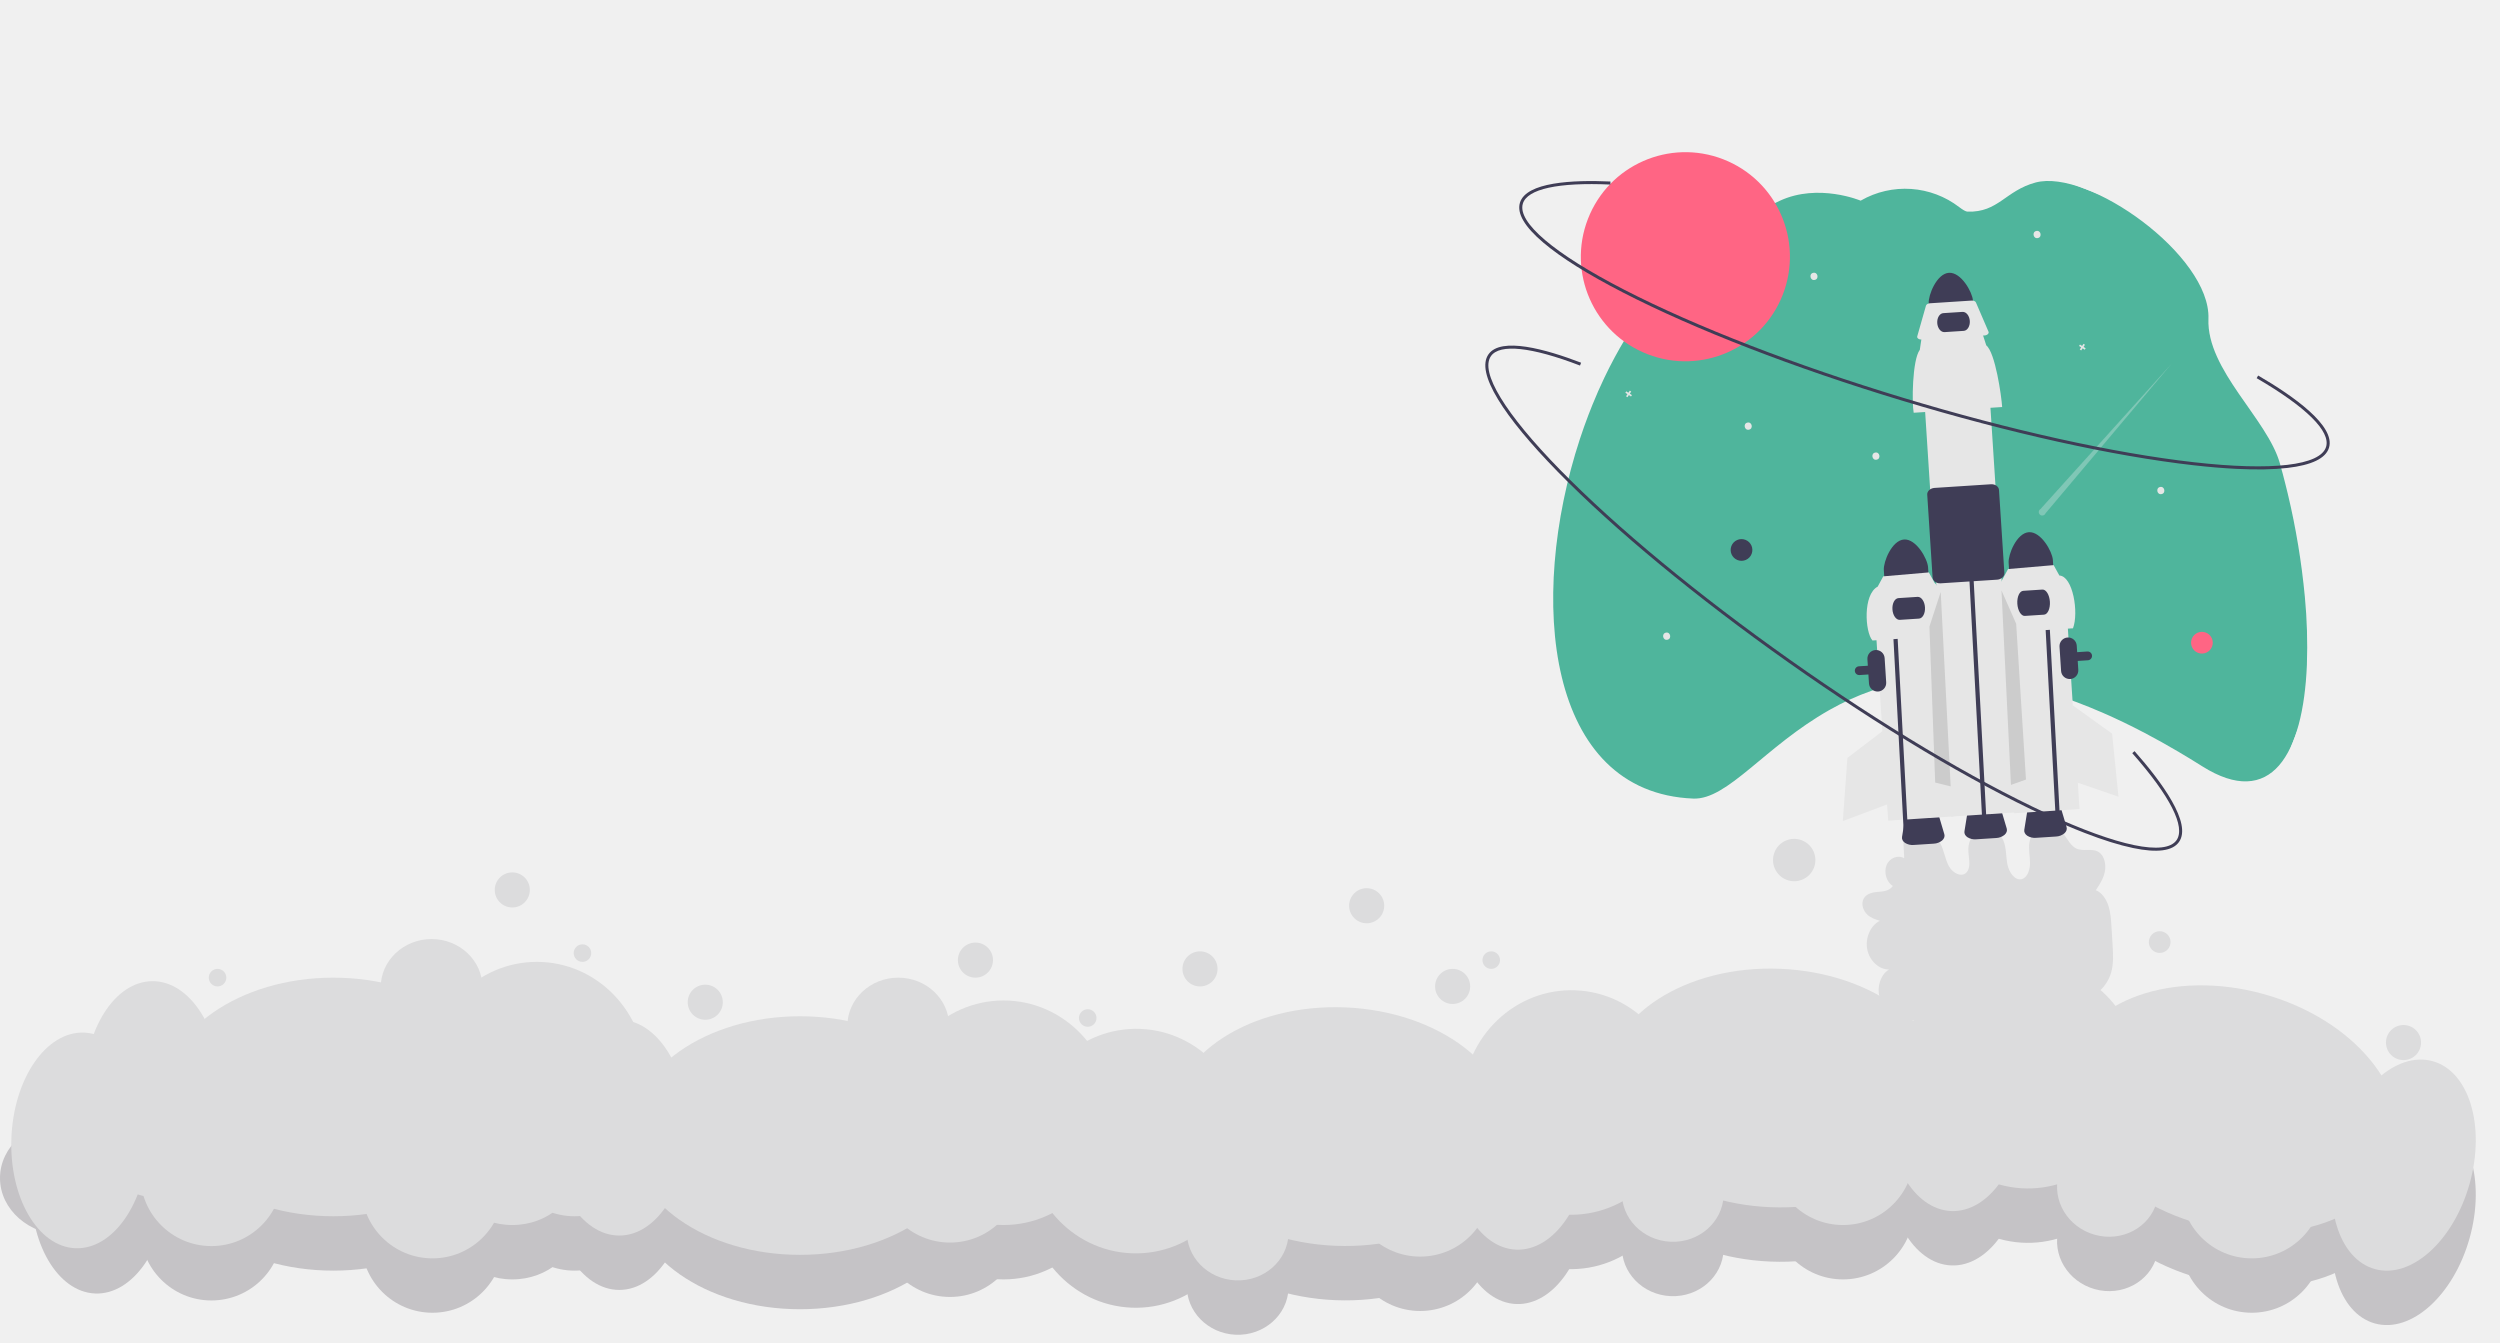
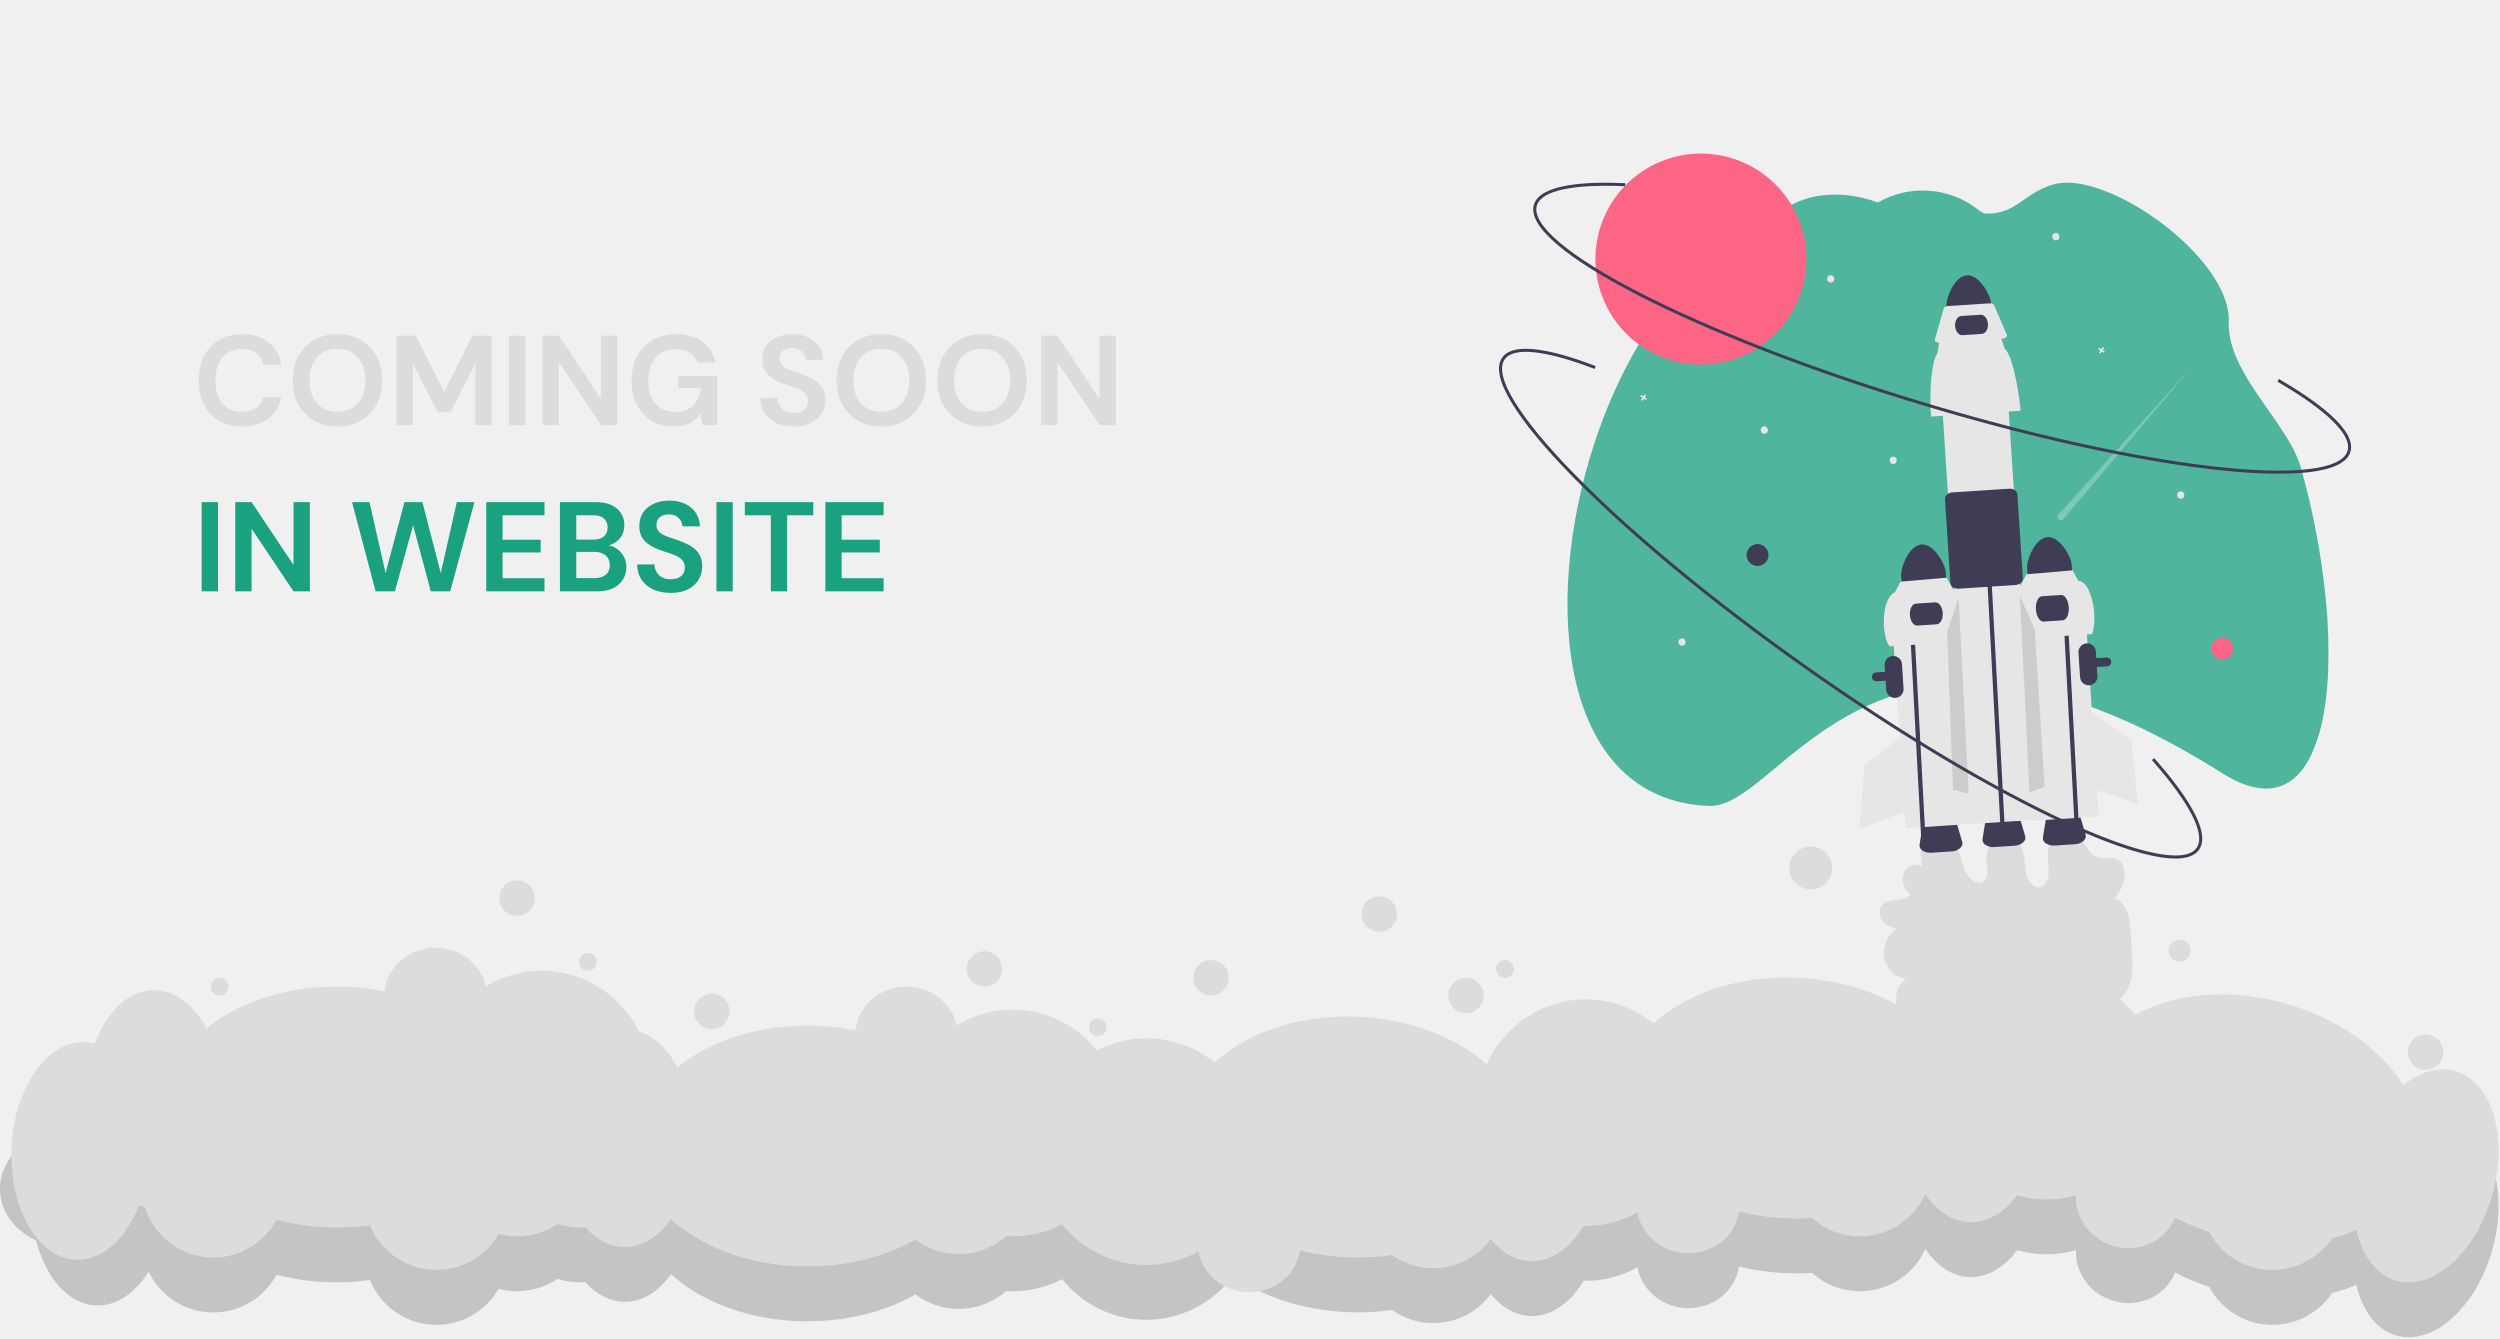
- <svg xmlns="http://www.w3.org/2000/svg" width="1425" height="765" viewBox="0 0 1425 765" fill="none">
-   <g clip-path="url(#clip0_115_3)">
-     <path d="M1084.79 476.898L1085.4 489.2C1081.83 487.119 1077.04 488.993 1075.34 493.132C1073.64 497.27 1075.35 502.924 1078.92 504.993C1076.93 507.948 1073.24 508.158 1070.01 508.41C1066.79 508.662 1063.01 509.693 1061.87 513.221C1060.96 516.054 1062.3 519.388 1064.35 521.315C1066.4 523.243 1069.01 524.082 1071.54 524.873C1066.29 527.329 1063.08 534.527 1064.31 541.065C1065.54 547.603 1071.08 552.736 1076.77 552.612C1071.63 555.576 1069.32 563.758 1071.89 569.873C1074.49 576.037 1080.6 578.909 1086.27 580.568C1100.7 584.813 1116.07 584.705 1130.45 580.258C1135.94 578.553 1141.38 576.152 1145.76 571.966C1150.14 567.779 1153.36 561.576 1153.39 554.889C1151.16 562.415 1156.23 571.009 1162.67 573.88C1169.11 576.752 1176.27 575.279 1182.78 572.952C1191.44 569.859 1200.49 564.325 1203.37 554.278C1204.79 549.305 1204.49 543.872 1204.17 538.599L1203.55 528.377C1203.3 524.25 1203.03 520.05 1201.75 516.171C1200.47 512.291 1197.99 508.71 1194.62 507.425C1196.75 504.207 1198.94 500.86 1199.75 496.873C1200.55 492.887 1199.58 488.059 1196.57 485.881C1192.72 483.107 1187.57 485.646 1183.42 483.605C1179.42 481.641 1177.61 476.162 1174.23 472.958C1172.86 471.6 1171.12 470.674 1169.22 470.291C1167.33 469.909 1165.36 470.088 1163.57 470.806C1160.06 472.303 1157.36 476.091 1156.73 480.421C1156.18 484.213 1157.12 488.111 1157.11 491.97C1157.1 495.83 1155.62 500.225 1152.43 501.095C1148.57 502.145 1145.18 497.363 1144.25 492.811C1143.33 488.259 1143.7 483.326 1141.93 479.113C1139.84 474.141 1134.7 471.17 1130.12 472.29C1125.55 473.411 1121.98 478.514 1121.94 484.009C1121.9 488.503 1123.75 493.785 1121.14 497.017C1118.39 500.433 1113.13 497.824 1110.91 493.792C1108.7 489.76 1108.13 484.762 1105.97 480.684C1103.79 476.543 1099.97 473.617 1095.88 472.951C1093.79 472.651 1091.66 472.883 1089.68 473.625C1087.7 474.367 1085.94 475.594 1084.57 477.195" fill="#DCDCDD" />
-     <path d="M1171.94 476.823L1160.49 477.565C1158.75 477.719 1157.01 477.3 1155.53 476.371C1154.25 475.491 1153.64 474.26 1153.84 472.993L1155.68 461.571C1156.02 459.416 1158.58 457.702 1161.77 457.496L1168.09 457.086C1171.27 456.88 1174.03 458.25 1174.65 460.342L1177.95 471.433C1178.31 472.663 1177.86 473.963 1176.7 475.001C1175.36 476.112 1173.68 476.752 1171.94 476.823V476.823Z" fill="#3F3D56" />
-     <path opacity="0.75" d="M946.778 165.099C965.594 143.671 988.676 126.41 1014.55 114.419C1036.49 104.252 1060.57 114.378 1060.57 114.378L1060.78 114.26C1069.44 109.308 1079.38 107.026 1089.33 107.7C1099.29 108.373 1108.82 111.972 1116.74 118.044C1118.8 119.611 1120.47 120.6 1121.44 120.633C1139.02 121.225 1143.04 108.712 1160.22 104.045C1190.31 95.873 1260.2 145.75 1258.81 181.742C1257.69 210.912 1292.41 238.746 1299.55 264.166C1300.67 268.14 1301.73 272.134 1302.73 276.146C1303.21 278.014 1303.67 279.888 1304.11 281.769C1308.69 301.006 1311.92 320.541 1313.77 340.231C1315 353.102 1315.38 366.041 1314.93 378.963C1312.84 430.027 1294.53 461.565 1255.24 436.762C1250.59 433.823 1246.02 431.035 1241.53 428.398C1235.04 424.572 1228.7 421.042 1222.53 417.808C1214.23 413.446 1206.21 409.589 1198.49 406.236C1195.89 405.106 1193.33 404.029 1190.8 403.007C1153.44 387.899 1122.82 384.151 1097.33 386.886C1093.01 387.345 1088.84 387.985 1084.81 388.805C1078.67 390.04 1072.62 391.697 1066.7 393.764C1058.51 396.654 1050.58 400.263 1043.02 404.549L1042.6 404.785C1005.98 425.522 984.748 455.979 965.177 455.193C881.513 451.841 870.448 341.939 900.516 250.308C902.03 245.69 903.648 241.127 905.369 236.62C906.135 234.604 906.923 232.602 907.734 230.616C909.836 225.428 912.078 220.334 914.452 215.363C915.356 213.461 916.279 211.578 917.221 209.714C918.241 207.707 919.275 205.718 920.339 203.757C928.09 189.36 936.964 176.245 946.778 165.099Z" fill="#19A180" />
+ <svg xmlns="http://www.w3.org/2000/svg" width="1412" height="756" viewBox="0 0 1412 756" fill="none">
+   <g clip-path="url(#clip0_0_1)">
+     <path d="M1084.79 476.898L1085.4 489.2C1081.83 487.119 1077.04 488.993 1075.34 493.132C1073.64 497.27 1075.35 502.925 1078.92 504.993C1076.93 507.948 1073.24 508.158 1070.01 508.41C1066.79 508.662 1063.01 509.693 1061.87 513.221C1060.96 516.054 1062.3 519.388 1064.35 521.315C1066.4 523.243 1069.01 524.082 1071.54 524.873C1066.29 527.329 1063.08 534.527 1064.31 541.065C1065.54 547.603 1071.08 552.736 1076.77 552.612C1071.63 555.576 1069.32 563.758 1071.89 569.873C1074.49 576.037 1080.6 578.909 1086.27 580.568C1100.7 584.813 1116.07 584.706 1130.45 580.258C1135.94 578.553 1141.38 576.152 1145.76 571.966C1150.14 567.779 1153.36 561.576 1153.39 554.889C1151.16 562.415 1156.23 571.009 1162.67 573.88C1169.11 576.752 1176.27 575.279 1182.78 572.953C1191.44 569.859 1200.49 564.325 1203.37 554.279C1204.79 549.305 1204.49 543.872 1204.17 538.599L1203.55 528.377C1203.3 524.25 1203.03 520.05 1201.75 516.171C1200.47 512.291 1197.99 508.71 1194.62 507.425C1196.75 504.208 1198.94 500.86 1199.75 496.874C1200.55 492.887 1199.58 488.06 1196.57 485.881C1192.72 483.107 1187.57 485.646 1183.42 483.605C1179.42 481.641 1177.61 476.162 1174.23 472.958C1172.86 471.6 1171.12 470.674 1169.22 470.291C1167.33 469.909 1165.36 470.088 1163.57 470.806C1160.06 472.303 1157.36 476.092 1156.73 480.421C1156.18 484.213 1157.12 488.111 1157.11 491.97C1157.1 495.83 1155.62 500.225 1152.43 501.095C1148.57 502.145 1145.18 497.363 1144.25 492.811C1143.33 488.259 1143.7 483.326 1141.93 479.113C1139.84 474.141 1134.7 471.17 1130.12 472.29C1125.55 473.411 1121.98 478.514 1121.94 484.009C1121.9 488.503 1123.75 493.785 1121.14 497.017C1118.39 500.433 1113.13 497.824 1110.91 493.792C1108.7 489.761 1108.13 484.763 1105.97 480.684C1103.79 476.543 1099.97 473.618 1095.88 472.951C1093.79 472.651 1091.66 472.883 1089.68 473.625C1087.7 474.367 1085.94 475.594 1084.57 477.195" fill="#DCDCDD" />
+     <path d="M1171.94 476.823L1160.49 477.564C1158.75 477.719 1157.01 477.299 1155.53 476.371C1154.25 475.491 1153.64 474.26 1153.84 472.993L1155.68 461.571C1156.02 459.416 1158.58 457.702 1161.77 457.496L1168.09 457.086C1171.27 456.88 1174.03 458.25 1174.65 460.342L1177.95 471.433C1178.31 472.663 1177.86 473.963 1176.7 475C1175.36 476.112 1173.68 476.752 1171.94 476.823V476.823Z" fill="#3F3D56" />
+     <path opacity="0.75" d="M946.778 165.099C965.594 143.671 988.677 126.41 1014.55 114.419C1036.49 104.252 1060.57 114.378 1060.57 114.378L1060.78 114.26C1069.44 109.308 1079.38 107.026 1089.33 107.7C1099.29 108.373 1108.82 111.972 1116.74 118.044C1118.8 119.611 1120.47 120.6 1121.44 120.633C1139.02 121.225 1143.04 108.712 1160.22 104.045C1190.31 95.873 1260.2 145.75 1258.81 181.742C1257.69 210.912 1292.41 238.746 1299.55 264.166C1300.67 268.14 1301.73 272.134 1302.73 276.146C1303.21 278.014 1303.67 279.888 1304.11 281.769C1308.69 301.006 1311.92 320.541 1313.77 340.231C1315 353.102 1315.38 366.041 1314.93 378.963C1312.84 430.027 1294.53 461.565 1255.24 436.762C1250.59 433.823 1246.02 431.035 1241.53 428.398C1235.04 424.572 1228.7 421.042 1222.53 417.808C1214.23 413.446 1206.21 409.589 1198.49 406.236C1195.89 405.106 1193.33 404.029 1190.8 403.007C1153.44 387.899 1122.82 384.151 1097.33 386.886C1093.01 387.345 1088.84 387.985 1084.81 388.805C1078.67 390.04 1072.62 391.697 1066.7 393.764C1058.51 396.654 1050.58 400.263 1043.02 404.549L1042.6 404.785C1005.98 425.522 984.748 455.979 965.177 455.193C881.513 451.841 870.448 341.939 900.516 250.308C902.03 245.69 903.648 241.127 905.369 236.62C906.135 234.604 906.923 232.602 907.734 230.616C909.836 225.428 912.079 220.334 914.452 215.363C915.356 213.461 916.279 211.578 917.221 209.714C918.241 207.707 919.275 205.718 920.339 203.757C928.09 189.36 936.964 176.245 946.778 165.099Z" fill="#19A180" />
    <path d="M1156.45 303.347C1149.49 303.803 1144.61 316.064 1144.92 320.767L1145.47 329.281L1170.68 327.649L1170.13 319.135C1169.82 314.432 1163.41 302.902 1156.45 303.347Z" fill="#3F3D56" />
-     <path d="M1058.85 384.62C1058.47 384.474 1058.13 384.239 1057.87 383.936C1057.6 383.633 1057.41 383.27 1057.32 382.879C1057.22 382.487 1057.22 382.078 1057.32 381.687C1057.41 381.295 1057.6 380.932 1057.87 380.629C1058.09 380.381 1058.35 380.179 1058.64 380.033C1058.94 379.888 1059.26 379.803 1059.59 379.783L1189.79 371.354C1190.12 371.332 1190.45 371.376 1190.76 371.482C1191.07 371.588 1191.36 371.754 1191.61 371.971C1191.85 372.188 1192.06 372.452 1192.2 372.747C1192.35 373.042 1192.43 373.363 1192.45 373.691C1192.5 374.354 1192.27 375.007 1191.83 375.506C1191.4 376.005 1190.78 376.309 1190.12 376.353L1190.11 376.353L1059.91 384.782C1059.55 384.807 1059.18 384.751 1058.85 384.62V384.62Z" fill="#3F3D56" />
+     <path d="M1058.85 384.62C1058.47 384.474 1058.13 384.239 1057.87 383.936C1057.6 383.633 1057.41 383.271 1057.32 382.879C1057.22 382.487 1057.22 382.078 1057.32 381.687C1057.41 381.295 1057.6 380.932 1057.87 380.629C1058.09 380.381 1058.35 380.179 1058.64 380.034C1058.94 379.888 1059.26 379.803 1059.59 379.783L1189.79 371.354C1190.12 371.332 1190.45 371.376 1190.76 371.482C1191.07 371.588 1191.36 371.754 1191.61 371.971C1191.85 372.188 1192.06 372.452 1192.2 372.747C1192.35 373.042 1192.43 373.363 1192.45 373.691C1192.5 374.354 1192.27 375.007 1191.83 375.506C1191.4 376.005 1190.78 376.31 1190.12 376.353L1190.11 376.353L1059.91 384.782C1059.55 384.807 1059.18 384.751 1058.85 384.62V384.62Z" fill="#3F3D56" />
    <path d="M1177.21 335.479L1139.99 337.889L1148.11 463.561L1185.33 461.152L1177.21 335.479Z" fill="#E6E6E6" />
    <path d="M1110.89 155.497C1103.93 155.953 1099.06 168.214 1099.36 172.917L1099.91 181.431L1125.12 179.799L1124.57 171.285C1124.27 166.582 1117.86 155.052 1110.89 155.497Z" fill="#3F3D56" />
    <path d="M1137.84 477.667L1126.39 478.409C1124.65 478.563 1122.91 478.144 1121.43 477.215C1120.15 476.335 1119.53 475.104 1119.74 473.838L1121.58 462.415C1121.92 460.26 1124.48 458.546 1127.67 458.34L1133.99 457.931C1137.17 457.725 1139.93 459.094 1140.55 461.187L1143.84 472.277C1144.21 473.507 1143.76 474.807 1142.6 475.845C1141.26 476.956 1139.58 477.596 1137.84 477.667V477.667Z" fill="#3F3D56" />
    <path d="M1102.26 480.887L1090.81 481.629C1089.07 481.783 1087.33 481.364 1085.85 480.435C1084.58 479.555 1083.96 478.324 1084.16 477.058L1086 465.635C1086.35 463.48 1088.91 461.766 1092.09 461.56L1098.41 461.151C1101.6 460.945 1104.36 462.314 1104.98 464.407L1108.27 475.497C1108.63 476.727 1108.18 478.027 1107.02 479.065C1105.68 480.176 1104.01 480.816 1102.26 480.887V480.887Z" fill="#3F3D56" />
    <path d="M1133.04 209.006L1095.82 211.416L1112.23 465.448L1149.45 463.039L1133.04 209.006Z" fill="#E6E6E6" />
    <path d="M1122.68 332.652L1122.16 323.492L1124.56 323.343L1125.08 332.474L1132.17 465.565L1129.77 465.72" fill="#3F3D56" />
    <path d="M1165.09 341.673L1164.58 332.513L1166.98 332.364L1167.49 341.495L1174.59 474.586L1172.19 474.742" fill="#3F3D56" />
    <path d="M1141.23 232.008L1090.8 235.273C1089.73 229.984 1089.95 205.113 1094.29 199.393L1095.29 192.721L1130.11 190.466L1132.17 196.857C1137.33 200.931 1140.83 225.732 1141.23 232.008Z" fill="#E6E6E6" />
    <path d="M1131.24 191.207L1095.31 193.534C1093.98 193.619 1092.86 192.963 1092.8 192.067C1092.79 191.938 1092.81 191.809 1092.84 191.684L1097.79 174.263C1098.01 173.517 1098.94 172.941 1100.05 172.869L1123.88 171.326C1124.99 171.254 1125.99 171.706 1126.29 172.418L1133.45 189.056C1133.81 189.907 1133.07 190.834 1131.8 191.126C1131.61 191.168 1131.43 191.195 1131.24 191.207V191.207Z" fill="#E6E6E6" />
-     <path d="M1103.98 332.174C1103.65 332.047 1103.34 331.88 1103.05 331.678C1102.63 331.41 1102.28 331.049 1102.03 330.625C1101.77 330.201 1101.62 329.724 1101.58 329.231L1098.52 281.943C1098.4 279.985 1100.26 278.266 1102.66 278.11L1134.83 276.027C1137.24 275.871 1139.3 277.337 1139.43 279.295L1142.49 326.583C1142.51 327.077 1142.42 327.57 1142.22 328.023C1142.02 328.477 1141.72 328.879 1141.35 329.199C1140.51 329.932 1139.45 330.36 1138.35 330.416L1106.18 332.498C1105.43 332.551 1104.68 332.44 1103.98 332.174Z" fill="#3F3D56" />
+     <path d="M1103.98 332.174C1103.65 332.047 1103.34 331.88 1103.05 331.679C1102.63 331.41 1102.28 331.049 1102.03 330.625C1101.77 330.201 1101.62 329.724 1101.58 329.231L1098.52 281.943C1098.4 279.985 1100.26 278.266 1102.66 278.11L1134.83 276.027C1137.24 275.871 1139.3 277.337 1139.43 279.295L1142.49 326.583C1142.51 327.077 1142.42 327.57 1142.22 328.023C1142.02 328.477 1141.72 328.879 1141.35 329.199C1140.51 329.932 1139.45 330.361 1138.35 330.416L1106.18 332.498C1105.43 332.551 1104.68 332.44 1103.98 332.174Z" fill="#3F3D56" />
    <path d="M1105.35 339.685L1068.13 342.094L1076.25 467.767L1113.47 465.357L1105.35 339.685Z" fill="#E6E6E6" />
    <path d="M1119.32 188.599L1108.4 189.305C1106.3 189.442 1104.42 187.125 1104.23 184.143C1104.04 181.16 1105.6 178.622 1107.7 178.486L1118.62 177.779C1120.72 177.643 1122.59 179.959 1122.79 182.942C1122.98 185.924 1121.42 188.462 1119.32 188.599Z" fill="#3F3D56" />
    <path d="M1085.32 307.506C1078.35 307.962 1073.48 320.223 1073.78 324.926L1074.33 333.44L1099.54 331.807L1098.99 323.293C1098.69 318.591 1092.28 307.06 1085.32 307.506Z" fill="#3F3D56" />
    <path d="M996.899 244.925C994.277 245.504 993.428 241.374 996.066 240.872C998.687 240.293 999.536 244.423 996.899 244.925Z" fill="#E6E6E6" />
    <path d="M1232.09 281.631C1229.47 282.21 1228.62 278.079 1231.26 277.577C1233.88 276.998 1234.73 281.129 1232.09 281.631Z" fill="#E6E6E6" />
    <path d="M1069.69 262.017C1067.07 262.596 1066.22 258.465 1068.86 257.963C1071.48 257.384 1072.33 261.515 1069.69 262.017Z" fill="#E6E6E6" />
-     <path d="M950.411 364.655C947.79 365.234 946.941 361.103 949.578 360.601C952.199 360.022 953.048 364.153 950.411 364.655Z" fill="#E6E6E6" />
+     <path d="M950.411 364.655C947.789 365.234 946.941 361.103 949.578 360.601C952.199 360.022 953.048 364.153 950.411 364.655Z" fill="#E6E6E6" />
    <path d="M1161.55 135.7C1158.93 136.279 1158.08 132.149 1160.72 131.647C1163.34 131.068 1164.19 135.198 1161.55 135.7Z" fill="#E6E6E6" />
-     <path d="M1034.39 159.56C1031.77 160.139 1030.92 156.009 1033.55 155.507C1036.18 154.927 1037.02 159.058 1034.39 159.56Z" fill="#E6E6E6" />
+     <path d="M1034.39 159.56C1031.77 160.139 1030.92 156.009 1033.55 155.507C1036.18 154.928 1037.02 159.058 1034.39 159.56Z" fill="#E6E6E6" />
    <path d="M1188.83 198.531L1187.62 197.726L1188.42 196.513L1187.61 195.977L1186.81 197.19L1185.6 196.385L1185.06 197.193L1186.27 197.998L1185.47 199.211L1186.28 199.747L1187.08 198.535L1188.29 199.34L1188.83 198.531Z" fill="#E6E6E6" />
    <path d="M930.206 225.205L928.994 224.4L929.798 223.188L928.99 222.651L928.185 223.863L926.972 223.058L926.436 223.867L927.648 224.672L926.843 225.885L927.652 226.421L928.457 225.209L929.669 226.013L930.206 225.205Z" fill="#E6E6E6" />
-     <path d="M1180.04 387.039C1178.74 387.122 1177.46 386.685 1176.48 385.825C1175.5 384.964 1174.9 383.751 1174.82 382.45L1173.92 368.594C1173.84 367.293 1174.28 366.013 1175.14 365.035C1176 364.056 1177.21 363.459 1178.51 363.375C1179.81 363.291 1181.09 363.726 1182.07 364.586C1183.05 365.445 1183.65 366.658 1183.74 367.959L1184.63 381.814C1184.71 383.116 1184.28 384.396 1183.42 385.376C1182.56 386.355 1181.34 386.954 1180.04 387.039V387.039Z" fill="#3F3D56" />
+     <path d="M1180.04 387.039C1178.74 387.122 1177.46 386.685 1176.48 385.825C1175.5 384.965 1174.9 383.751 1174.82 382.45L1173.92 368.594C1173.84 367.293 1174.28 366.013 1175.14 365.035C1176 364.056 1177.21 363.459 1178.51 363.375C1179.81 363.291 1181.09 363.726 1182.07 364.586C1183.05 365.445 1183.65 366.658 1183.74 367.959L1184.63 381.815C1184.71 383.116 1184.28 384.396 1183.42 385.376C1182.56 386.355 1181.34 386.954 1180.04 387.039V387.039Z" fill="#3F3D56" />
    <path d="M1070.54 394.174C1069.24 394.257 1067.96 393.82 1066.98 392.959C1066 392.099 1065.4 390.885 1065.32 389.584L1064.42 375.728C1064.34 374.428 1064.78 373.148 1065.64 372.169C1066.5 371.191 1067.71 370.594 1069.01 370.51C1070.31 370.425 1071.59 370.861 1072.57 371.72C1073.55 372.58 1074.15 373.793 1074.24 375.093L1075.13 388.949C1075.21 390.25 1074.78 391.531 1073.92 392.51C1073.06 393.49 1071.84 394.088 1070.54 394.174Z" fill="#3F3D56" />
    <path d="M1181.6 358.131L1138.44 360.925C1137.52 356.399 1137.71 335.112 1141.42 330.217L1144.59 324.357L1170.58 322.121L1173.84 328.047C1181.55 328.388 1185.01 349.171 1181.6 358.131Z" fill="#E6E6E6" />
    <path d="M1165.08 350.362L1154.17 351.068C1152.06 351.204 1150.14 348.106 1149.88 344.163C1149.63 340.219 1151.14 336.899 1153.24 336.763L1164.16 336.056C1166.26 335.92 1168.18 339.018 1168.44 342.962C1168.69 346.905 1167.19 350.225 1165.08 350.362Z" fill="#3F3D56" />
    <path d="M1078.08 342.024L1077.57 332.864L1079.97 332.716L1080.48 341.846L1087.58 474.937L1085.18 475.093" fill="#3F3D56" />
    <path d="M1110.46 362.289L1067.3 365.083C1062.99 360.203 1061.83 338.776 1070.29 334.376L1073.45 328.515L1099.44 326.279L1102.71 332.205C1107.13 335.692 1110.12 356.918 1110.46 362.289Z" fill="#E6E6E6" />
    <path d="M1093.82 352.608L1082.91 353.315C1080.8 353.451 1078.91 350.782 1078.69 347.366C1078.47 343.949 1080 341.058 1082.11 340.922L1093.02 340.215C1095.13 340.079 1097.02 342.748 1097.24 346.164C1097.46 349.581 1095.93 352.472 1093.82 352.608Z" fill="#3F3D56" />
    <path d="M939.103 201.89C969.777 213.8 1004.3 198.584 1016.21 167.905C1028.12 137.225 1012.91 102.7 982.24 90.79C951.566 78.88 917.043 94.096 905.131 124.775C893.219 155.455 908.429 189.98 939.103 201.89Z" fill="#FF6584" />
    <path opacity="0.3" d="M1165.93 292.617L1237.96 207.129L1163.08 290.151C1162.8 290.312 1162.57 290.534 1162.4 290.802C1162.23 291.069 1162.13 291.373 1162.1 291.688C1162.07 292.003 1162.12 292.32 1162.24 292.614C1162.36 292.908 1162.54 293.169 1162.78 293.376C1163.02 293.583 1163.31 293.73 1163.61 293.804C1163.92 293.879 1164.24 293.879 1164.55 293.805C1164.86 293.731 1165.14 293.584 1165.38 293.378C1165.62 293.171 1165.81 292.91 1165.93 292.617L1165.93 292.617Z" fill="#F0F0F0" />
    <path d="M1274.78 267.255C1267.32 266.885 1259.16 266.199 1250.3 265.195C1204.44 259.997 1145.37 246.892 1083.95 228.295C1022.53 209.697 966.109 187.828 925.077 166.717C905.089 156.432 889.83 146.879 879.726 138.321C869.028 129.261 864.532 121.603 866.362 115.56C869.927 103.787 896.392 102.482 917.965 103.461L917.887 105.195C888.261 103.851 870.552 107.71 868.023 116.063C864.801 126.701 885.886 144.6 925.871 165.173C966.813 186.238 1023.13 208.065 1084.45 226.634C1145.77 245.202 1204.74 258.284 1250.49 263.47C1295.17 268.536 1322.65 265.339 1325.87 254.701C1328.54 245.869 1314.49 231.967 1286.29 215.556L1287.16 214.056C1307.65 225.981 1331.28 242.799 1327.53 255.204C1325.7 261.247 1317.71 265.124 1303.78 266.728C1295.84 267.642 1286.14 267.817 1274.78 267.255Z" fill="#3F3D56" />
    <path d="M1252.85 372.115C1256.04 373.352 1259.62 371.771 1260.86 368.584C1262.1 365.396 1260.52 361.808 1257.33 360.571C1254.14 359.333 1250.56 360.914 1249.32 364.102C1248.08 367.29 1249.66 370.877 1252.85 372.115Z" fill="#FF6584" />
    <path d="M1228.79 542.755C1231.98 543.992 1235.56 542.411 1236.8 539.224C1238.04 536.036 1236.46 532.448 1233.27 531.211C1230.08 529.973 1226.5 531.554 1225.26 534.742C1224.02 537.93 1225.6 541.517 1228.79 542.755Z" fill="#DCDCDD" />
-     <path d="M1018.33 501.48C1024.54 503.893 1031.53 500.81 1033.95 494.595C1036.36 488.38 1033.28 481.385 1027.06 478.973C1020.85 476.56 1013.86 479.642 1011.44 485.858C1009.03 492.073 1012.11 499.067 1018.33 501.48Z" fill="#DCDCDD" />
-     <path d="M990.419 319.249C993.606 320.487 997.193 318.906 998.431 315.718C999.669 312.53 998.089 308.943 994.901 307.705C991.714 306.468 988.127 308.049 986.889 311.237C985.652 314.424 987.232 318.012 990.419 319.249Z" fill="#3F3D56" />
+     <path d="M1018.33 501.48C1024.54 503.893 1031.53 500.81 1033.95 494.595C1036.36 488.38 1033.28 481.386 1027.06 478.973C1020.85 476.56 1013.86 479.642 1011.44 485.858C1009.03 492.073 1012.11 499.067 1018.33 501.48Z" fill="#DCDCDD" />
+     <path d="M990.419 319.249C993.606 320.487 997.193 318.906 998.431 315.718C999.669 312.53 998.088 308.943 994.901 307.705C991.714 306.468 988.127 308.049 986.889 311.237C985.651 314.424 987.232 318.012 990.419 319.249Z" fill="#3F3D56" />
    <path d="M1181.52 402.093L1203.91 418.207L1207.53 454.138L1181.32 445.126L1181.52 402.093Z" fill="#E6E6E6" />
    <path d="M1140.84 336.528L1149.22 355.562L1154.8 444.341L1146.24 447.39L1140.84 336.528Z" fill="#CCCCCC" />
    <path d="M1106.21 337.39L1099.77 357.166L1103.06 446.06L1111.88 448.239L1106.21 337.39Z" fill="#CCCCCC" />
    <path d="M1074.95 415.25L1053.02 431.995L1050.41 468.014L1076.36 458.261L1074.95 415.25Z" fill="#E6E6E6" />
-     <path d="M1188.17 474.733C1181.21 472.029 1173.68 468.803 1165.58 465.054C1123.71 445.659 1071.79 414.588 1019.37 377.567C966.954 340.545 920.309 301.994 888.029 269.017C872.305 252.952 860.839 239.073 853.949 227.765C846.654 215.792 844.803 207.106 848.445 201.949C855.54 191.901 881.065 199.01 901.228 206.744L900.607 208.365C872.918 197.744 854.896 195.822 849.862 202.95C843.451 212.029 857.814 235.667 889.27 267.803C921.478 300.707 968.038 339.186 1020.37 376.149C1072.7 413.112 1124.54 444.127 1166.31 463.479C1207.11 482.379 1234.19 488.012 1240.61 478.933C1245.93 471.394 1236.97 453.768 1215.39 429.3L1216.69 428.152C1232.38 445.931 1249.5 469.346 1242.02 479.934C1238.38 485.092 1229.58 486.251 1215.86 483.38C1208.03 481.743 1198.77 478.848 1188.17 474.733Z" fill="#3F3D56" />
+     <path d="M1188.17 474.733C1181.21 472.029 1173.68 468.803 1165.58 465.054C1123.71 445.659 1071.79 414.588 1019.37 377.567C966.954 340.545 920.309 301.994 888.029 269.017C872.305 252.952 860.839 239.073 853.949 227.764C846.654 215.792 844.803 207.106 848.445 201.949C855.54 191.901 881.065 199.01 901.228 206.744L900.607 208.365C872.918 197.744 854.896 195.821 849.862 202.95C843.451 212.029 857.814 235.667 889.27 267.803C921.478 300.707 968.038 339.186 1020.37 376.149C1072.7 413.112 1124.54 444.126 1166.31 463.479C1207.11 482.379 1234.19 488.012 1240.61 478.933C1245.93 471.394 1236.97 453.768 1215.39 429.3L1216.69 428.152C1232.38 445.931 1249.5 469.346 1242.02 479.934C1238.38 485.092 1229.58 486.251 1215.86 483.38C1208.03 481.743 1198.77 478.848 1188.17 474.733Z" fill="#3F3D56" />
  </g>
+   <path d="M136.72 240.864C131.632 240.864 127.264 239.784 123.616 237.624C119.968 235.416 117.16 232.368 115.192 228.48C113.224 224.544 112.24 220.008 112.24 214.872C112.24 209.736 113.224 205.2 115.192 201.264C117.16 197.328 119.968 194.256 123.616 192.048C127.264 189.84 131.632 188.736 136.72 188.736C142.768 188.736 147.712 190.248 151.552 193.272C155.44 196.248 157.864 200.448 158.824 205.872H148.672C148.048 203.136 146.704 201 144.64 199.464C142.624 197.88 139.936 197.088 136.576 197.088C131.92 197.088 128.272 198.672 125.632 201.84C122.992 205.008 121.672 209.352 121.672 214.872C121.672 220.392 122.992 224.736 125.632 227.904C128.272 231.024 131.92 232.584 136.576 232.584C139.936 232.584 142.624 231.864 144.64 230.424C146.704 228.936 148.048 226.896 148.672 224.304H158.824C157.864 229.488 155.44 233.544 151.552 236.472C147.712 239.4 142.768 240.864 136.72 240.864ZM190.598 240.864C185.558 240.864 181.142 239.76 177.35 237.552C173.606 235.344 170.654 232.296 168.494 228.408C166.382 224.472 165.326 219.936 165.326 214.8C165.326 209.664 166.382 205.152 168.494 201.264C170.654 197.328 173.606 194.256 177.35 192.048C181.142 189.84 185.558 188.736 190.598 188.736C195.59 188.736 199.982 189.84 203.774 192.048C207.566 194.256 210.518 197.328 212.63 201.264C214.742 205.152 215.798 209.664 215.798 214.8C215.798 219.936 214.742 224.472 212.63 228.408C210.518 232.296 207.566 235.344 203.774 237.552C199.982 239.76 195.59 240.864 190.598 240.864ZM190.598 232.584C195.398 232.584 199.214 231 202.046 227.832C204.926 224.664 206.366 220.32 206.366 214.8C206.366 209.28 204.926 204.936 202.046 201.768C199.214 198.6 195.398 197.016 190.598 197.016C185.798 197.016 181.958 198.6 179.078 201.768C176.198 204.936 174.758 209.28 174.758 214.8C174.758 220.32 176.198 224.664 179.078 227.832C181.958 231 185.798 232.584 190.598 232.584ZM223.935 240V189.6H234.879L250.935 221.568L266.775 189.6H277.719V240H268.503V205.224L254.463 232.8H247.191L233.151 205.224V240H223.935ZM287.498 240V189.6H296.714V240H287.498ZM306.482 240V189.6H315.698L339.386 225.096V189.6H348.602V240H339.386L315.698 204.576V240H306.482ZM380.405 240.864C375.653 240.864 371.501 239.784 367.949 237.624C364.397 235.464 361.637 232.464 359.669 228.624C357.701 224.736 356.717 220.224 356.717 215.088C356.717 209.904 357.725 205.344 359.741 201.408C361.805 197.424 364.709 194.328 368.453 192.12C372.245 189.864 376.733 188.736 381.917 188.736C387.821 188.736 392.717 190.152 396.605 192.984C400.493 195.816 403.013 199.728 404.165 204.72H393.869C393.101 202.368 391.709 200.544 389.693 199.248C387.677 197.904 385.085 197.232 381.917 197.232C376.877 197.232 372.989 198.84 370.253 202.056C367.517 205.224 366.149 209.592 366.149 215.16C366.149 220.728 367.493 225.048 370.181 228.12C372.917 231.144 376.613 232.656 381.269 232.656C385.829 232.656 389.261 231.432 391.565 228.984C393.917 226.488 395.333 223.224 395.813 219.192H383.069V212.28H405.101V240H396.605L395.885 233.376C394.253 235.776 392.213 237.624 389.765 238.92C387.317 240.216 384.197 240.864 380.405 240.864ZM448.424 240.864C444.728 240.864 441.464 240.24 438.632 238.992C435.8 237.696 433.568 235.872 431.936 233.52C430.304 231.12 429.464 228.216 429.416 224.808H439.136C439.232 227.16 440.072 229.152 441.656 230.784C443.288 232.368 445.52 233.16 448.352 233.16C450.8 233.16 452.744 232.584 454.184 231.432C455.624 230.232 456.344 228.648 456.344 226.68C456.344 224.616 455.696 223.008 454.4 221.856C453.152 220.704 451.472 219.768 449.36 219.048C447.248 218.328 444.992 217.56 442.592 216.744C438.704 215.4 435.728 213.672 433.664 211.56C431.648 209.448 430.64 206.64 430.64 203.136C430.592 200.16 431.288 197.616 432.728 195.504C434.216 193.344 436.232 191.688 438.776 190.536C441.32 189.336 444.248 188.736 447.56 188.736C450.92 188.736 453.872 189.336 456.416 190.536C459.008 191.736 461.024 193.416 462.464 195.576C463.952 197.736 464.744 200.304 464.84 203.28H454.976C454.928 201.504 454.232 199.944 452.888 198.6C451.592 197.208 449.768 196.512 447.416 196.512C445.4 196.464 443.696 196.968 442.304 198.024C440.96 199.032 440.288 200.52 440.288 202.488C440.288 204.168 440.816 205.512 441.872 206.52C442.928 207.48 444.368 208.296 446.192 208.968C448.016 209.64 450.104 210.36 452.456 211.128C454.952 211.992 457.232 213 459.296 214.152C461.36 215.304 463.016 216.84 464.264 218.76C465.512 220.632 466.136 223.056 466.136 226.032C466.136 228.672 465.464 231.12 464.12 233.376C462.776 235.632 460.784 237.456 458.144 238.848C455.504 240.192 452.264 240.864 448.424 240.864ZM497.793 240.864C492.753 240.864 488.337 239.76 484.545 237.552C480.801 235.344 477.849 232.296 475.689 228.408C473.577 224.472 472.521 219.936 472.521 214.8C472.521 209.664 473.577 205.152 475.689 201.264C477.849 197.328 480.801 194.256 484.545 192.048C488.337 189.84 492.753 188.736 497.793 188.736C502.785 188.736 507.177 189.84 510.969 192.048C514.761 194.256 517.713 197.328 519.825 201.264C521.937 205.152 522.993 209.664 522.993 214.8C522.993 219.936 521.937 224.472 519.825 228.408C517.713 232.296 514.761 235.344 510.969 237.552C507.177 239.76 502.785 240.864 497.793 240.864ZM497.793 232.584C502.593 232.584 506.409 231 509.241 227.832C512.121 224.664 513.561 220.32 513.561 214.8C513.561 209.28 512.121 204.936 509.241 201.768C506.409 198.6 502.593 197.016 497.793 197.016C492.993 197.016 489.153 198.6 486.273 201.768C483.393 204.936 481.953 209.28 481.953 214.8C481.953 220.32 483.393 224.664 486.273 227.832C489.153 231 492.993 232.584 497.793 232.584ZM554.746 240.864C549.706 240.864 545.29 239.76 541.498 237.552C537.754 235.344 534.802 232.296 532.642 228.408C530.53 224.472 529.474 219.936 529.474 214.8C529.474 209.664 530.53 205.152 532.642 201.264C534.802 197.328 537.754 194.256 541.498 192.048C545.29 189.84 549.706 188.736 554.746 188.736C559.738 188.736 564.13 189.84 567.922 192.048C571.714 194.256 574.666 197.328 576.778 201.264C578.89 205.152 579.946 209.664 579.946 214.8C579.946 219.936 578.89 224.472 576.778 228.408C574.666 232.296 571.714 235.344 567.922 237.552C564.13 239.76 559.738 240.864 554.746 240.864ZM554.746 232.584C559.546 232.584 563.362 231 566.194 227.832C569.074 224.664 570.514 220.32 570.514 214.8C570.514 209.28 569.074 204.936 566.194 201.768C563.362 198.6 559.546 197.016 554.746 197.016C549.946 197.016 546.106 198.6 543.226 201.768C540.346 204.936 538.906 209.28 538.906 214.8C538.906 220.32 540.346 224.664 543.226 227.832C546.106 231 549.946 232.584 554.746 232.584ZM588.084 240V189.6H597.3L620.988 225.096V189.6H630.204V240H620.988L597.3 204.576V240H588.084Z" fill="#DCDCDD" />
+   <path d="M113.896 334V283.6H123.112V334H113.896ZM132.88 334V283.6H142.096L165.784 319.096V283.6H175V334H165.784L142.096 298.576V334H132.88ZM212.151 334L198.831 283.6H208.695L217.767 323.704L228.423 283.6H238.575L248.943 323.704L258.015 283.6H267.951L254.271 334H243.327L233.319 296.632L223.023 334H212.151ZM274.63 334V283.6H307.534V291.016H283.846V304.84H305.374V312.04H283.846V326.584H307.534V334H274.63ZM316.255 334V283.6H336.487C341.719 283.6 345.703 284.824 348.439 287.272C351.223 289.672 352.615 292.768 352.615 296.56C352.615 299.728 351.751 302.272 350.023 304.192C348.343 306.064 346.279 307.336 343.831 308.008C346.711 308.584 349.087 310.024 350.959 312.328C352.831 314.584 353.767 317.224 353.767 320.248C353.767 324.232 352.327 327.52 349.447 330.112C346.567 332.704 342.487 334 337.207 334H316.255ZM325.471 304.768H335.119C337.711 304.768 339.703 304.168 341.095 302.968C342.487 301.768 343.183 300.064 343.183 297.856C343.183 295.744 342.487 294.088 341.095 292.888C339.751 291.64 337.711 291.016 334.975 291.016H325.471V304.768ZM325.471 326.512H335.767C338.503 326.512 340.615 325.888 342.103 324.64C343.639 323.344 344.407 321.544 344.407 319.24C344.407 316.888 343.615 315.04 342.031 313.696C340.447 312.352 338.311 311.68 335.623 311.68H325.471V326.512ZM378.885 334.864C375.189 334.864 371.925 334.24 369.093 332.992C366.261 331.696 364.029 329.872 362.397 327.52C360.765 325.12 359.925 322.216 359.877 318.808H369.597C369.693 321.16 370.533 323.152 372.117 324.784C373.749 326.368 375.981 327.16 378.813 327.16C381.261 327.16 383.205 326.584 384.645 325.432C386.085 324.232 386.805 322.648 386.805 320.68C386.805 318.616 386.157 317.008 384.861 315.856C383.613 314.704 381.933 313.768 379.821 313.048C377.709 312.328 375.453 311.56 373.053 310.744C369.165 309.4 366.189 307.672 364.125 305.56C362.109 303.448 361.101 300.64 361.101 297.136C361.053 294.16 361.749 291.616 363.189 289.504C364.677 287.344 366.693 285.688 369.237 284.536C371.781 283.336 374.709 282.736 378.021 282.736C381.381 282.736 384.333 283.336 386.877 284.536C389.469 285.736 391.485 287.416 392.925 289.576C394.413 291.736 395.205 294.304 395.301 297.28H385.437C385.389 295.504 384.693 293.944 383.349 292.6C382.053 291.208 380.229 290.512 377.877 290.512C375.861 290.464 374.157 290.968 372.765 292.024C371.421 293.032 370.749 294.52 370.749 296.488C370.749 298.168 371.277 299.512 372.333 300.52C373.389 301.48 374.829 302.296 376.653 302.968C378.477 303.64 380.565 304.36 382.917 305.128C385.413 305.992 387.693 307 389.757 308.152C391.821 309.304 393.477 310.84 394.725 312.76C395.973 314.632 396.597 317.056 396.597 320.032C396.597 322.672 395.925 325.12 394.581 327.376C393.237 329.632 391.245 331.456 388.605 332.848C385.965 334.192 382.725 334.864 378.885 334.864ZM404.638 334V283.6H413.854V334H404.638ZM435.359 334V291.016H420.671V283.6H459.335V291.016H444.575V334H435.359ZM466.162 334V283.6H499.066V291.016H475.378V304.84H496.906V312.04H475.378V326.584H499.066V334H466.162Z" fill="#19A180" />
  <ellipse cx="190" cy="656.264" rx="97" ry="68" fill="#C5C3C6" />
  <ellipse cx="306" cy="643.264" rx="62" ry="64" fill="#C5C3C6" />
  <ellipse cx="246" cy="593.764" rx="29" ry="27.5" fill="#C5C3C6" />
  <ellipse cx="87" cy="651.764" rx="39" ry="61.5" fill="#C5C3C6" />
  <ellipse cx="37" cy="671.5" rx="37" ry="32.5" fill="#C5C3C6" />
  <ellipse cx="456" cy="678.264" rx="97" ry="68" fill="#C5C3C6" />
  <ellipse cx="572" cy="665.264" rx="62" ry="64" fill="#C5C3C6" />
  <ellipse cx="512" cy="615.764" rx="29" ry="27.5" fill="#C5C3C6" />
  <ellipse cx="353" cy="673.764" rx="39" ry="61.5" fill="#C5C3C6" />
  <ellipse cx="292" cy="696.764" rx="37" ry="32.5" fill="#C5C3C6" />
  <ellipse cx="763.987" cy="673.157" rx="97" ry="68" transform="rotate(-177.667 763.987 673.157)" fill="#C5C3C6" />
  <ellipse cx="647.554" cy="681.423" rx="62" ry="64" transform="rotate(-177.667 647.554 681.423)" fill="#C5C3C6" />
-   <ellipse cx="705.49" cy="733.325" rx="29" ry="27.5" transform="rotate(-177.667 705.49 733.325)" fill="#C5C3C6" />
  <ellipse cx="866.719" cy="681.846" rx="39" ry="61.5" transform="rotate(-177.667 866.719 681.846)" fill="#C5C3C6" />
  <ellipse cx="928.605" cy="661.349" rx="37" ry="32.5" transform="rotate(-177.667 928.605 661.349)" fill="#C5C3C6" />
  <ellipse cx="1011.99" cy="651.157" rx="97" ry="68" transform="rotate(-177.667 1011.99 651.157)" fill="#C5C3C6" />
  <ellipse cx="895.554" cy="659.423" rx="62" ry="64" transform="rotate(-177.667 895.554 659.423)" fill="#C5C3C6" />
  <ellipse cx="953.49" cy="711.325" rx="29" ry="27.5" transform="rotate(-177.667 953.49 711.325)" fill="#C5C3C6" />
  <ellipse cx="1114.72" cy="659.846" rx="39" ry="61.5" transform="rotate(-177.667 1114.72 659.846)" fill="#C5C3C6" />
  <ellipse cx="1176.6" cy="639.349" rx="37" ry="32.5" transform="rotate(-177.667 1176.6 639.349)" fill="#C5C3C6" />
  <ellipse cx="1272.13" cy="663.148" rx="97" ry="68" transform="rotate(-164.438 1272.13 663.148)" fill="#C5C3C6" />
  <ellipse cx="1156.9" cy="644.551" rx="62" ry="64" transform="rotate(-164.438 1156.9 644.551)" fill="#C5C3C6" />
  <ellipse cx="1201.42" cy="708.333" rx="29" ry="27.5" transform="rotate(-164.438 1201.42 708.333)" fill="#C5C3C6" />
  <ellipse cx="1370.15" cy="695.117" rx="39" ry="61.5" transform="rotate(-164.438 1370.15 695.117)" fill="#C5C3C6" />
  <ellipse cx="56.719" cy="675.846" rx="39" ry="61.5" transform="rotate(-177.667 56.7189 675.846)" fill="#C5C3C6" />
  <ellipse cx="118.605" cy="655.349" rx="37" ry="32.5" transform="rotate(-177.667 118.605 655.349)" fill="#C5C3C6" />
  <circle cx="120.5" cy="700.764" r="40.5" fill="#C5C3C6" />
  <circle cx="327.5" cy="683.764" r="40.5" fill="#C5C3C6" />
  <circle cx="541.5" cy="698.764" r="40.5" fill="#C5C3C6" />
  <circle cx="809.5" cy="706.764" r="40.5" fill="#C5C3C6" />
  <circle cx="246.5" cy="707.764" r="40.5" fill="#C5C3C6" />
  <circle cx="1050.5" cy="688.764" r="40.5" fill="#C5C3C6" />
  <circle cx="1283.5" cy="707.764" r="40.5" fill="#C5C3C6" />
  <ellipse cx="190" cy="625.264" rx="97" ry="68" fill="#DCDCDD" />
  <ellipse cx="306" cy="612.264" rx="62" ry="64" fill="#DCDCDD" />
  <ellipse cx="246" cy="562.764" rx="29" ry="27.5" fill="#DCDCDD" />
  <ellipse cx="87" cy="620.764" rx="39" ry="61.5" fill="#DCDCDD" />
  <ellipse cx="456" cy="647.264" rx="97" ry="68" fill="#DCDCDD" />
  <ellipse cx="572" cy="634.264" rx="62" ry="64" fill="#DCDCDD" />
  <ellipse cx="512" cy="584.764" rx="29" ry="27.5" fill="#DCDCDD" />
  <ellipse cx="353" cy="642.764" rx="39" ry="61.5" fill="#DCDCDD" />
  <ellipse cx="292" cy="665.764" rx="37" ry="32.5" fill="#DCDCDD" />
  <ellipse cx="763.987" cy="642.157" rx="97" ry="68" transform="rotate(-177.667 763.987 642.157)" fill="#DCDCDD" />
  <ellipse cx="647.554" cy="650.423" rx="62" ry="64" transform="rotate(-177.667 647.554 650.423)" fill="#DCDCDD" />
  <ellipse cx="705.49" cy="702.325" rx="29" ry="27.5" transform="rotate(-177.667 705.49 702.325)" fill="#DCDCDD" />
  <ellipse cx="866.719" cy="650.846" rx="39" ry="61.5" transform="rotate(-177.667 866.719 650.846)" fill="#DCDCDD" />
  <ellipse cx="928.605" cy="630.349" rx="37" ry="32.5" transform="rotate(-177.667 928.605 630.349)" fill="#DCDCDD" />
  <ellipse cx="1011.99" cy="620.157" rx="97" ry="68" transform="rotate(-177.667 1011.99 620.157)" fill="#DCDCDD" />
  <ellipse cx="895.554" cy="628.423" rx="62" ry="64" transform="rotate(-177.667 895.554 628.423)" fill="#DCDCDD" />
  <ellipse cx="953.49" cy="680.325" rx="29" ry="27.5" transform="rotate(-177.667 953.49 680.325)" fill="#DCDCDD" />
  <ellipse cx="1114.72" cy="628.846" rx="39" ry="61.5" transform="rotate(-177.667 1114.72 628.846)" fill="#DCDCDD" />
  <ellipse cx="1176.6" cy="608.349" rx="37" ry="32.5" transform="rotate(-177.667 1176.6 608.349)" fill="#DCDCDD" />
  <ellipse cx="1272.13" cy="632.148" rx="97" ry="68" transform="rotate(-164.438 1272.13 632.148)" fill="#DCDCDD" />
  <ellipse cx="1156.9" cy="613.551" rx="62" ry="64" transform="rotate(-164.438 1156.9 613.551)" fill="#DCDCDD" />
  <ellipse cx="1201.42" cy="677.333" rx="29" ry="27.5" transform="rotate(-164.438 1201.42 677.333)" fill="#DCDCDD" />
  <ellipse cx="1370.15" cy="664.117" rx="39" ry="61.5" transform="rotate(-164.438 1370.15 664.117)" fill="#DCDCDD" />
  <ellipse cx="45.471" cy="650.037" rx="39" ry="61.5" transform="rotate(-177.667 45.4714 650.037)" fill="#DCDCDD" />
  <ellipse cx="118.605" cy="624.349" rx="37" ry="32.5" transform="rotate(-177.667 118.605 624.349)" fill="#DCDCDD" />
  <circle cx="120.5" cy="669.764" r="40.5" fill="#DCDCDD" />
  <circle cx="327.5" cy="652.764" r="40.5" fill="#DCDCDD" />
  <circle cx="541.5" cy="667.764" r="40.5" fill="#DCDCDD" />
  <circle cx="809.5" cy="675.764" r="40.5" fill="#DCDCDD" />
  <circle cx="246.5" cy="676.764" r="40.5" fill="#DCDCDD" />
  <circle cx="1050.5" cy="657.764" r="40.5" fill="#DCDCDD" />
  <circle cx="1283.5" cy="676.764" r="40.5" fill="#DCDCDD" />
  <circle cx="684" cy="552.264" r="10" fill="#DCDCDD" />
  <circle cx="850" cy="547.264" r="5" fill="#DCDCDD" />
  <circle cx="620" cy="580.264" r="5" fill="#DCDCDD" />
  <circle cx="332" cy="543.264" r="5" fill="#DCDCDD" />
  <circle cx="779" cy="516.264" r="10" fill="#DCDCDD" />
  <circle cx="1370" cy="594.264" r="10" fill="#DCDCDD" />
  <circle cx="292" cy="507.264" r="10" fill="#DCDCDD" />
  <circle cx="402" cy="571.264" r="10" fill="#DCDCDD" />
+   <circle cx="44" cy="635.264" r="10" fill="#DCDCDD" />
  <circle cx="828" cy="562.264" r="10" fill="#DCDCDD" />
  <circle cx="556" cy="547.264" r="10" fill="#DCDCDD" />
  <circle cx="124" cy="557.264" r="5" fill="#DCDCDD" />
  <defs>
-     <clipPath id="clip0_115_3">
+     <clipPath id="clip0_0_1">
      <rect width="522" height="478" fill="white" transform="translate(911.202) rotate(21.2199)" />
    </clipPath>
  </defs>
</svg>
